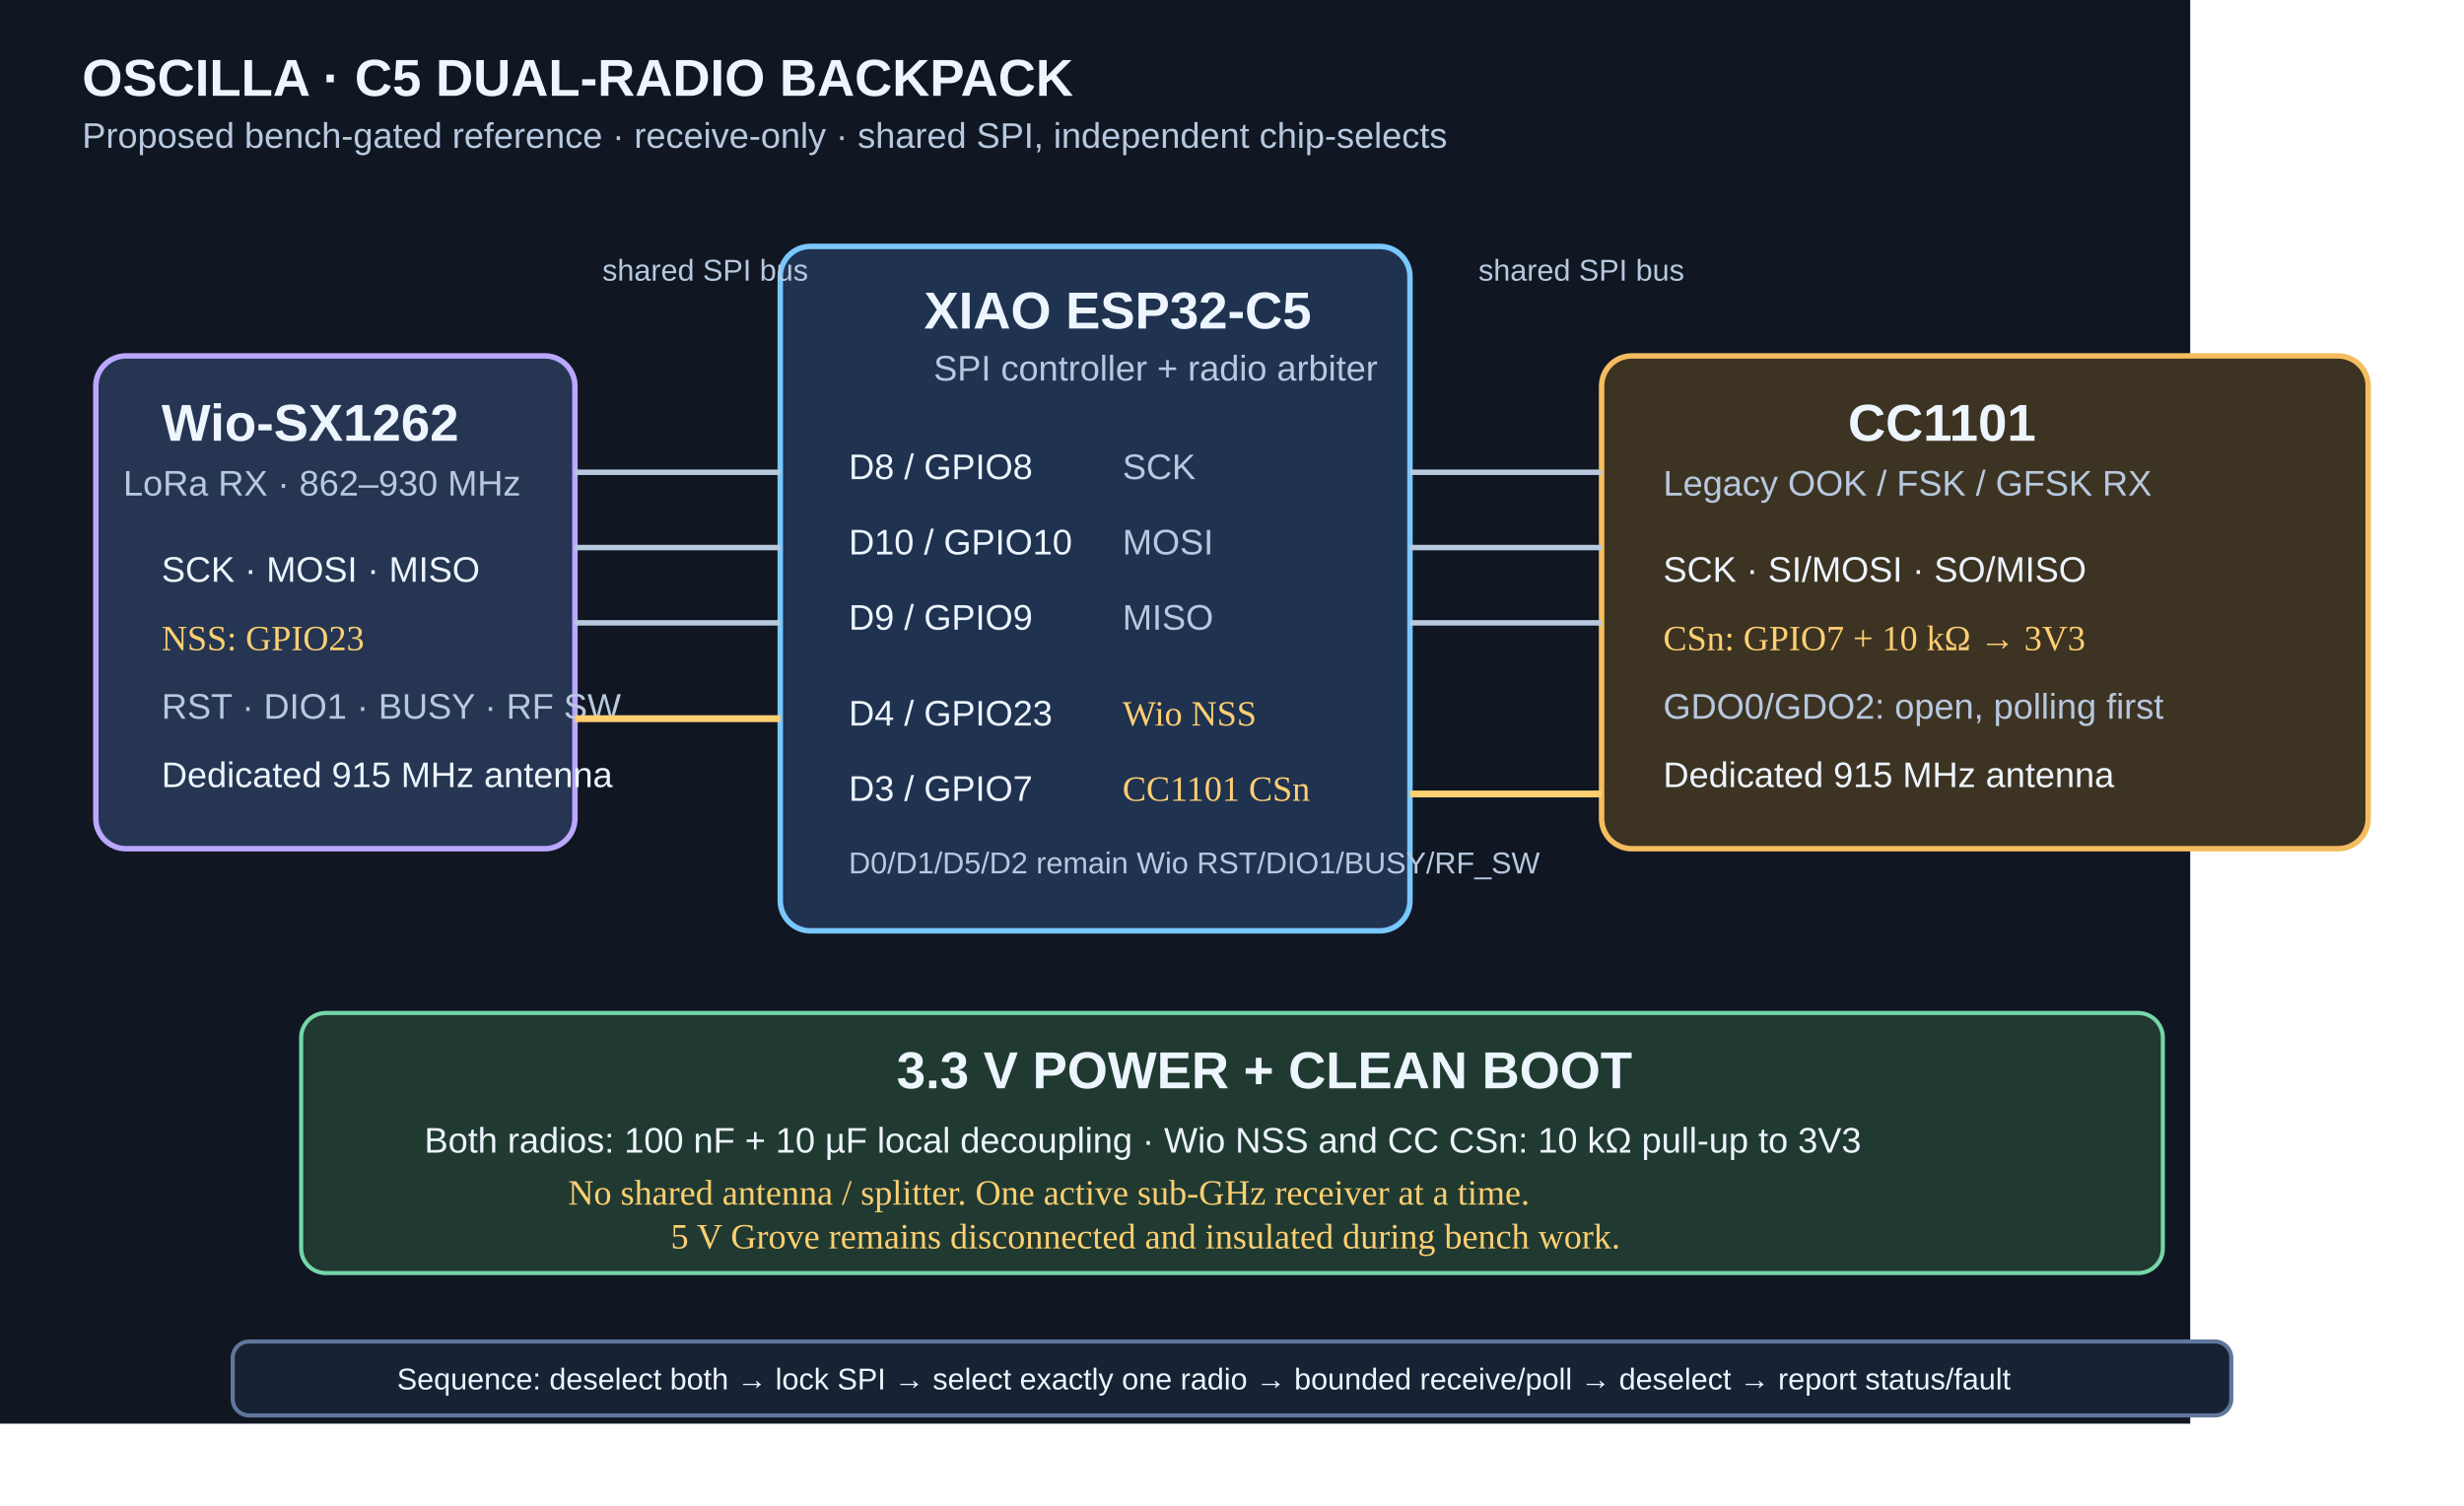
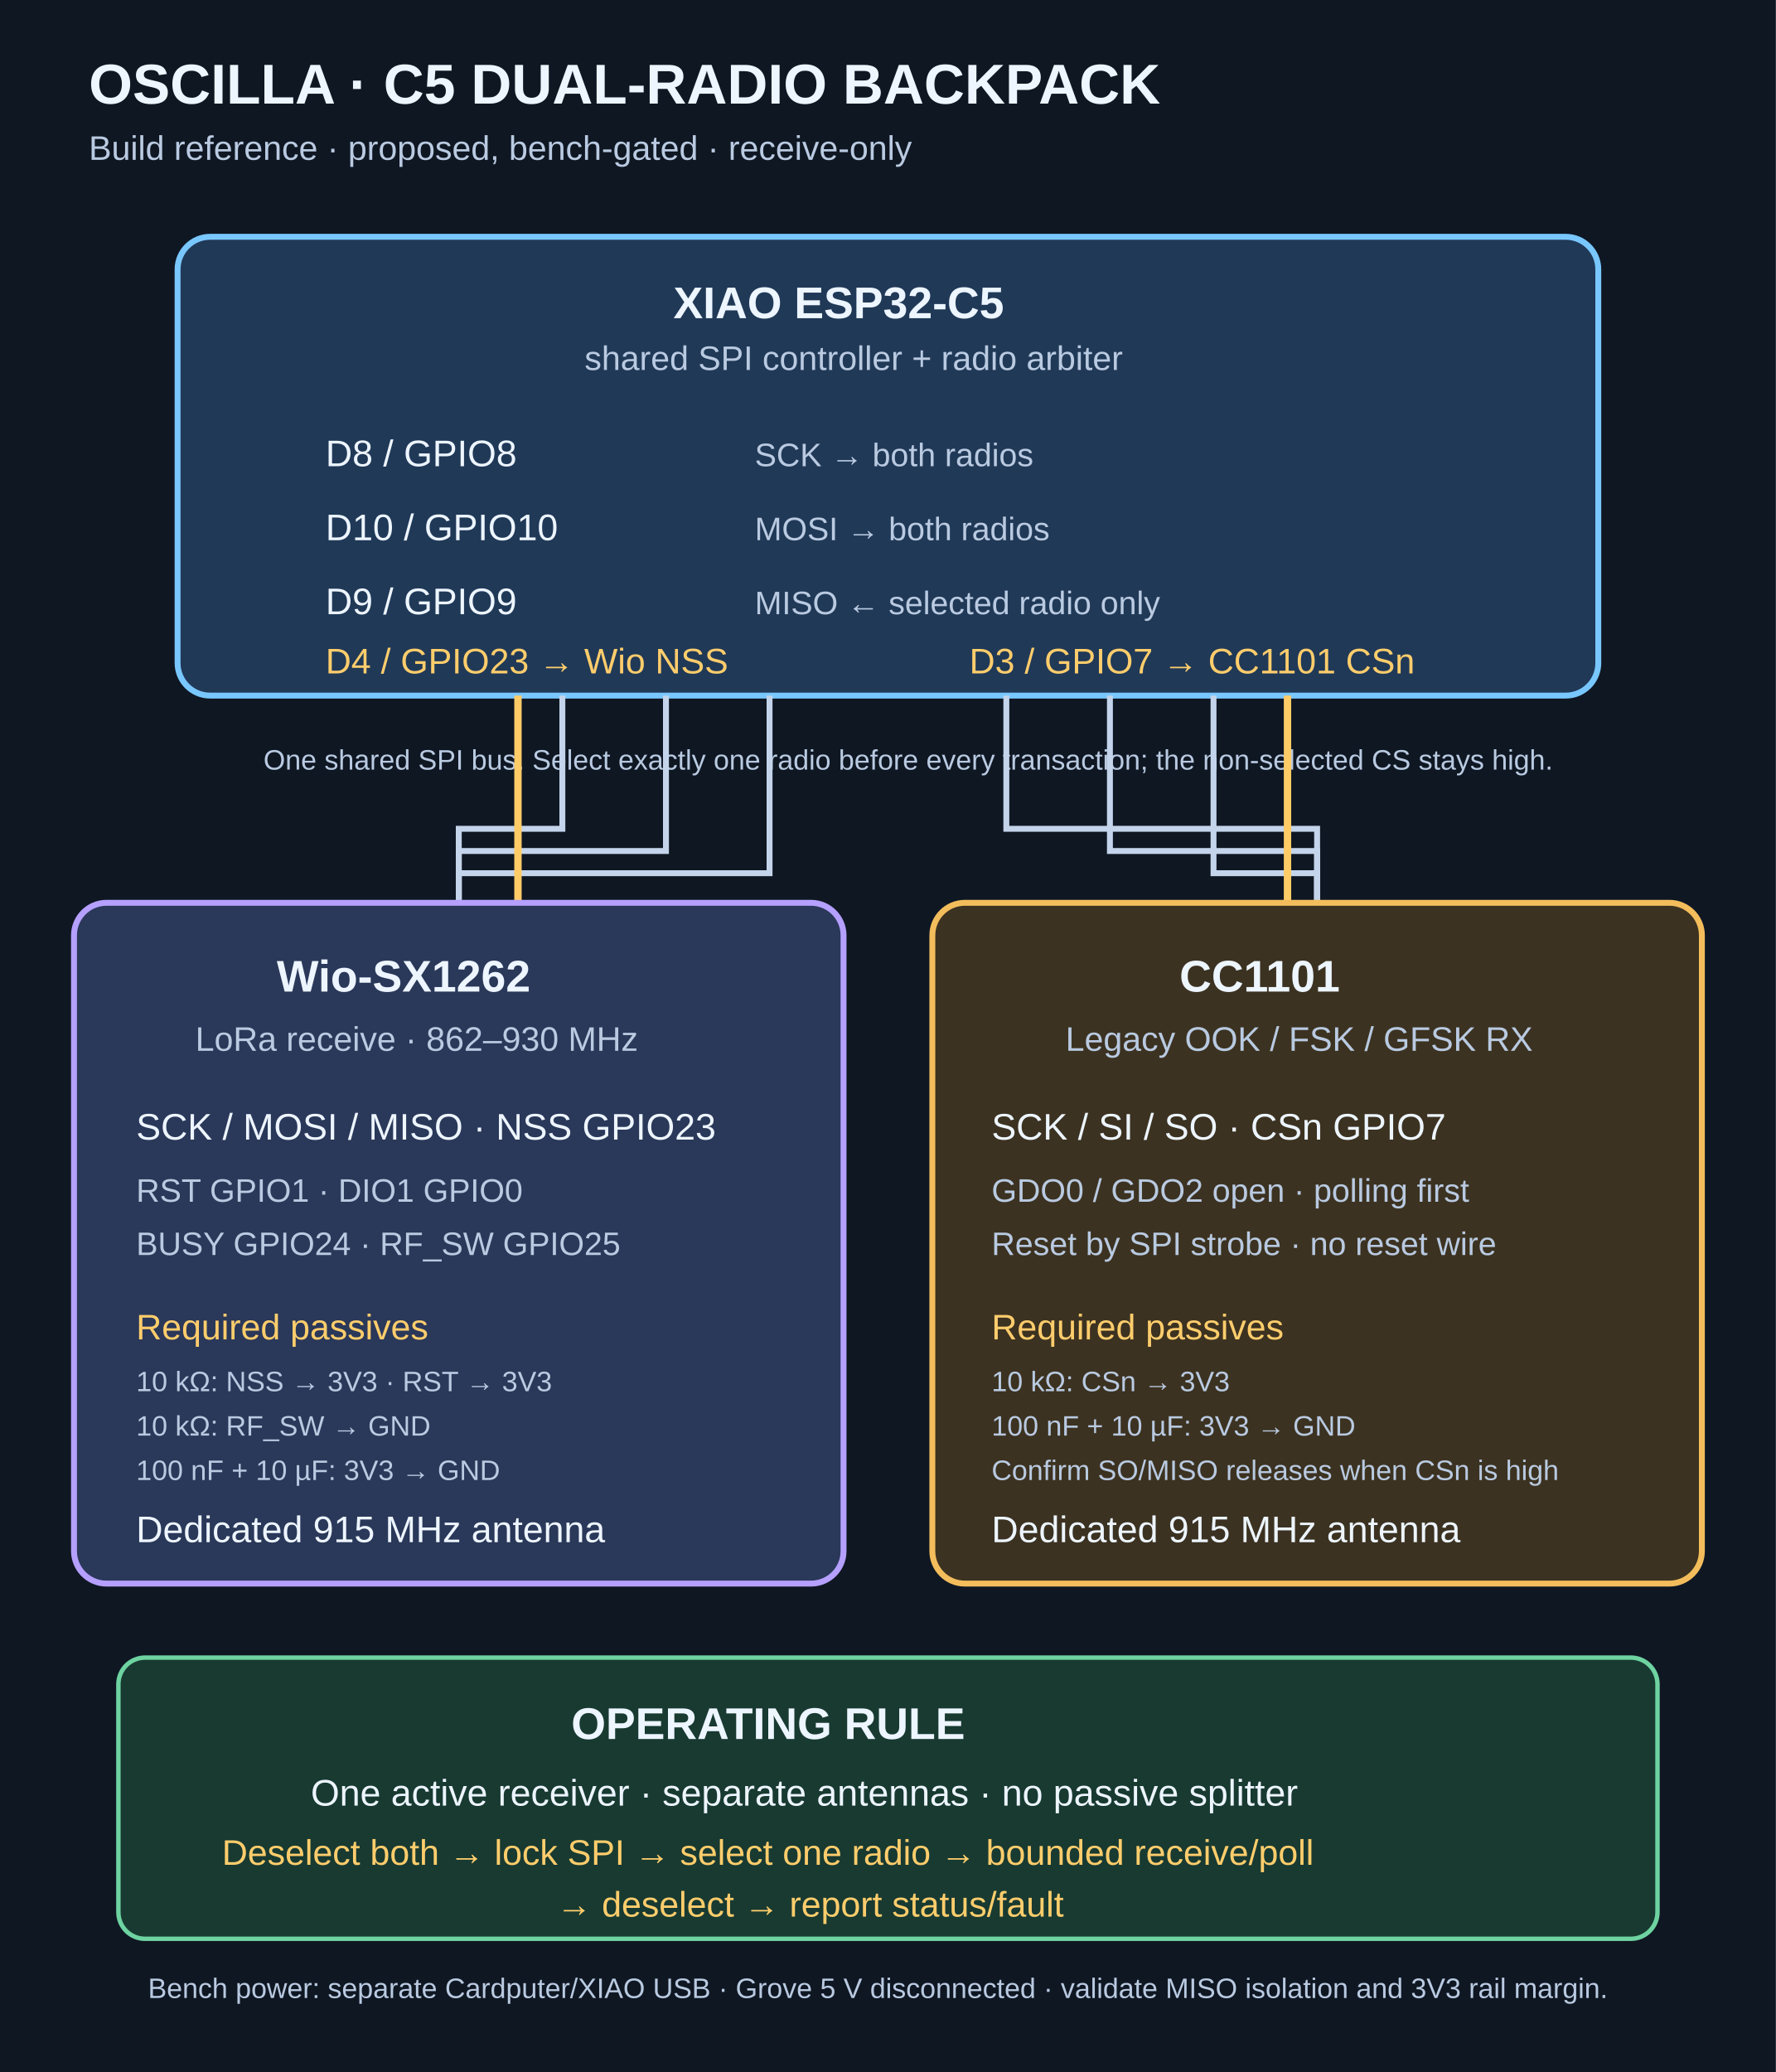
- <svg xmlns="http://www.w3.org/2000/svg" width="1800" height="1100" viewBox="0 0 1800 1100" role="img" aria-labelledby="title desc">
+ <svg xmlns="http://www.w3.org/2000/svg" width="1200" height="1400" viewBox="0 0 1200 1400" role="img" aria-labelledby="title desc">
  <style>
-     .bg { fill:#101722; } .panel { fill:#172235; stroke:#5f779c; stroke-width:3; }
-     .c5 { fill:#1f3250; stroke:#79c7ff; stroke-width:4; } .lora { fill:#253552; stroke:#bca7ff; stroke-width:4; }
-     .cc { fill:#3d3322; stroke:#f4bd5f; stroke-width:4; } .power { fill:#203a31; stroke:#75d6a9; stroke-width:3; }
-     .wire { fill:none; stroke:#b7c8df; stroke-width:4; } .cs { fill:none; stroke:#ffcf72; stroke-width:5; }
-     .warn { fill:#ffcf72; } .txt { fill:#edf5ff; font-family:Arial,sans-serif; } .muted { fill:#b7c8df; font-family:Arial,sans-serif; }
-     .small { font-size:22px; } .body { font-size:26px; } .head { font-size:38px; font-weight:700; }
+     .bg { fill:#0f1723; } .c5 { fill:#203957; stroke:#79c7ff; stroke-width:4; } .wio { fill:#2a3859; stroke:#b5a0ff; stroke-width:4; }
+     .cc { fill:#3c3221; stroke:#f3bd5c; stroke-width:4; } .note { fill:#183a31; stroke:#6ed3a1; stroke-width:3; }
+     .wire { fill:none; stroke:#c3d4eb; stroke-width:4; } .cs { fill:none; stroke:#ffcb67; stroke-width:5; }
+     .title { fill:#edf5ff; font:700 38px Arial,sans-serif; } .sub { fill:#b9cae1; font:23px Arial,sans-serif; }
+     .head { fill:#edf5ff; font:700 30px Arial,sans-serif; } .txt { fill:#edf5ff; font:25px Arial,sans-serif; }
+     .muted { fill:#b9cae1; font:22px Arial,sans-serif; } .accent { fill:#ffcd6c; font:24px Arial,sans-serif; }
+     .tiny { fill:#b9cae1; font:19px Arial,sans-serif; }
  </style>
-   <rect class="bg" width="1600" height="1040" />
-   <text class="txt head" x="60" y="70">OSCILLA · C5 DUAL-RADIO BACKPACK</text>
-   <text class="muted body" x="60" y="108">Proposed bench-gated reference · receive-only · shared SPI, independent chip-selects</text>
-   <rect class="c5" x="570" y="180" rx="22" width="460" height="500" />
-   <text class="txt head" x="675" y="240">XIAO ESP32-C5</text>
-   <text class="muted body" x="682" y="278">SPI controller + radio arbiter</text>
-   <text class="txt body" x="620" y="350">D8 / GPIO8</text>
-   <text class="muted body" x="820" y="350">SCK</text>
-   <text class="txt body" x="620" y="405">D10 / GPIO10</text>
-   <text class="muted body" x="820" y="405">MOSI</text>
-   <text class="txt body" x="620" y="460">D9 / GPIO9</text>
-   <text class="muted body" x="820" y="460">MISO</text>
-   <text class="txt body" x="620" y="530">D4 / GPIO23</text>
-   <text class="warn body" x="820" y="530">Wio NSS</text>
-   <text class="txt body" x="620" y="585">D3 / GPIO7</text>
-   <text class="warn body" x="820" y="585">CC1101 CSn</text>
-   <text class="muted small" x="620" y="638">D0/D1/D5/D2 remain Wio RST/DIO1/BUSY/RF_SW</text>
-   <rect class="lora" x="70" y="260" rx="22" width="350" height="360" />
-   <text class="txt head" x="118" y="322">Wio-SX1262</text>
-   <text class="muted body" x="90" y="362">LoRa RX · 862–930 MHz</text>
-   <text class="txt body" x="118" y="425">SCK · MOSI · MISO</text>
-   <text class="warn body" x="118" y="475">NSS: GPIO23</text>
-   <text class="muted body" x="118" y="525">RST · DIO1 · BUSY · RF SW</text>
-   <text class="txt body" x="118" y="575">Dedicated 915 MHz antenna</text>
-   <rect class="cc" x="1170" y="260" rx="22" width="560" height="360" />
-   <text class="txt head" x="1350" y="322">CC1101</text>
-   <text class="muted body" x="1215" y="362">Legacy OOK / FSK / GFSK RX</text>
-   <text class="txt body" x="1215" y="425">SCK · SI/MOSI · SO/MISO</text>
-   <text class="warn body" x="1215" y="475">CSn: GPIO7 + 10 kΩ → 3V3</text>
-   <text class="muted body" x="1215" y="525">GDO0/GDO2: open, polling first</text>
-   <text class="txt body" x="1215" y="575">Dedicated 915 MHz antenna</text>
-   <path class="wire" d="M570 345 H420" />
-   <path class="wire" d="M570 400 H420" />
-   <path class="wire" d="M570 455 H420" />
-   <path class="wire" d="M1030 345 H1170" />
-   <path class="wire" d="M1030 400 H1170" />
-   <path class="wire" d="M1030 455 H1170" />
-   <path class="cs" d="M570 525 H420" />
-   <path class="cs" d="M1030 580 H1170" />
-   <text class="muted small" x="440" y="205">shared SPI bus</text>
-   <text class="muted small" x="1080" y="205">shared SPI bus</text>
-   <rect class="power" x="220" y="740" rx="18" width="1360" height="190" />
-   <text class="txt head" x="655" y="795">3.3 V POWER + CLEAN BOOT</text>
-   <text class="txt body" x="310" y="842">Both radios: 100 nF + 10 µF local decoupling · Wio NSS and CC CSn: 10 kΩ pull-up to 3V3</text>
-   <text class="warn body" x="415" y="880">No shared antenna / splitter. One active sub-GHz receiver at a time.</text>
-   <text class="warn body" x="490" y="912">5 V Grove remains disconnected and insulated during bench work.</text>
-   <rect class="panel" x="170" y="980" rx="12" width="1460" height="54" />
-   <text class="txt small" x="290" y="1015">Sequence: deselect both → lock SPI → select exactly one radio → bounded receive/poll → deselect → report status/fault</text>
+   <rect class="bg" width="1200" height="1400" />
+   <text class="title" x="60" y="70">OSCILLA · C5 DUAL-RADIO BACKPACK</text>
+   <text class="sub" x="60" y="108">Build reference · proposed, bench-gated · receive-only</text>
+   <rect class="c5" x="120" y="160" rx="22" width="960" height="310" />
+   <text class="head" x="455" y="215">XIAO ESP32-C5</text>
+   <text class="sub" x="395" y="250">shared SPI controller + radio arbiter</text>
+   <text class="txt" x="220" y="315">D8 / GPIO8</text>
+   <text class="muted" x="510" y="315">SCK → both radios</text>
+   <text class="txt" x="220" y="365">D10 / GPIO10</text>
+   <text class="muted" x="510" y="365">MOSI → both radios</text>
+   <text class="txt" x="220" y="415">D9 / GPIO9</text>
+   <text class="muted" x="510" y="415">MISO ← selected radio only</text>
+   <text class="accent" x="220" y="455">D4 / GPIO23 → Wio NSS</text>
+   <text class="accent" x="655" y="455">D3 / GPIO7 → CC1101 CSn</text>
+   <text class="tiny" x="178" y="520">One shared SPI bus. Select exactly one radio before every transaction; the non-selected CS stays high.</text>
+   <path class="wire" d="M380 470 V560 H310 V610" />
+   <path class="wire" d="M450 470 V575 H310 V610" />
+   <path class="wire" d="M520 470 V590 H310 V610" />
+   <path class="wire" d="M680 470 V560 H890 V610" />
+   <path class="wire" d="M750 470 V575 H890 V610" />
+   <path class="wire" d="M820 470 V590 H890 V610" />
+   <path class="cs" d="M350 470 V610" />
+   <path class="cs" d="M870 470 V610" />
+   <rect class="wio" x="50" y="610" rx="22" width="520" height="460" />
+   <text class="head" x="187" y="670">Wio-SX1262</text>
+   <text class="sub" x="132" y="710">LoRa receive · 862–930 MHz</text>
+   <text class="txt" x="92" y="770">SCK / MOSI / MISO · NSS GPIO23</text>
+   <text class="muted" x="92" y="812">RST GPIO1 · DIO1 GPIO0</text>
+   <text class="muted" x="92" y="848">BUSY GPIO24 · RF_SW GPIO25</text>
+   <text class="accent" x="92" y="905">Required passives</text>
+   <text class="tiny" x="92" y="940">10 kΩ: NSS → 3V3 · RST → 3V3</text>
+   <text class="tiny" x="92" y="970">10 kΩ: RF_SW → GND</text>
+   <text class="tiny" x="92" y="1000">100 nF + 10 µF: 3V3 → GND</text>
+   <text class="txt" x="92" y="1042">Dedicated 915 MHz antenna</text>
+   <rect class="cc" x="630" y="610" rx="22" width="520" height="460" />
+   <text class="head" x="797" y="670">CC1101</text>
+   <text class="sub" x="720" y="710">Legacy OOK / FSK / GFSK RX</text>
+   <text class="txt" x="670" y="770">SCK / SI / SO · CSn GPIO7</text>
+   <text class="muted" x="670" y="812">GDO0 / GDO2 open · polling first</text>
+   <text class="muted" x="670" y="848">Reset by SPI strobe · no reset wire</text>
+   <text class="accent" x="670" y="905">Required passives</text>
+   <text class="tiny" x="670" y="940">10 kΩ: CSn → 3V3</text>
+   <text class="tiny" x="670" y="970">100 nF + 10 µF: 3V3 → GND</text>
+   <text class="tiny" x="670" y="1000">Confirm SO/MISO releases when CSn is high</text>
+   <text class="txt" x="670" y="1042">Dedicated 915 MHz antenna</text>
+   <rect class="note" x="80" y="1120" rx="18" width="1040" height="190" />
+   <text class="head" x="386" y="1175">OPERATING RULE</text>
+   <text class="txt" x="210" y="1220">One active receiver · separate antennas · no passive splitter</text>
+   <text class="accent" x="150" y="1260">Deselect both → lock SPI → select one radio → bounded receive/poll</text>
+   <text class="accent" x="376" y="1295">→ deselect → report status/fault</text>
+   <text class="tiny" x="100" y="1350">Bench power: separate Cardputer/XIAO USB · Grove 5 V disconnected · validate MISO isolation and 3V3 rail margin.</text>
</svg>
